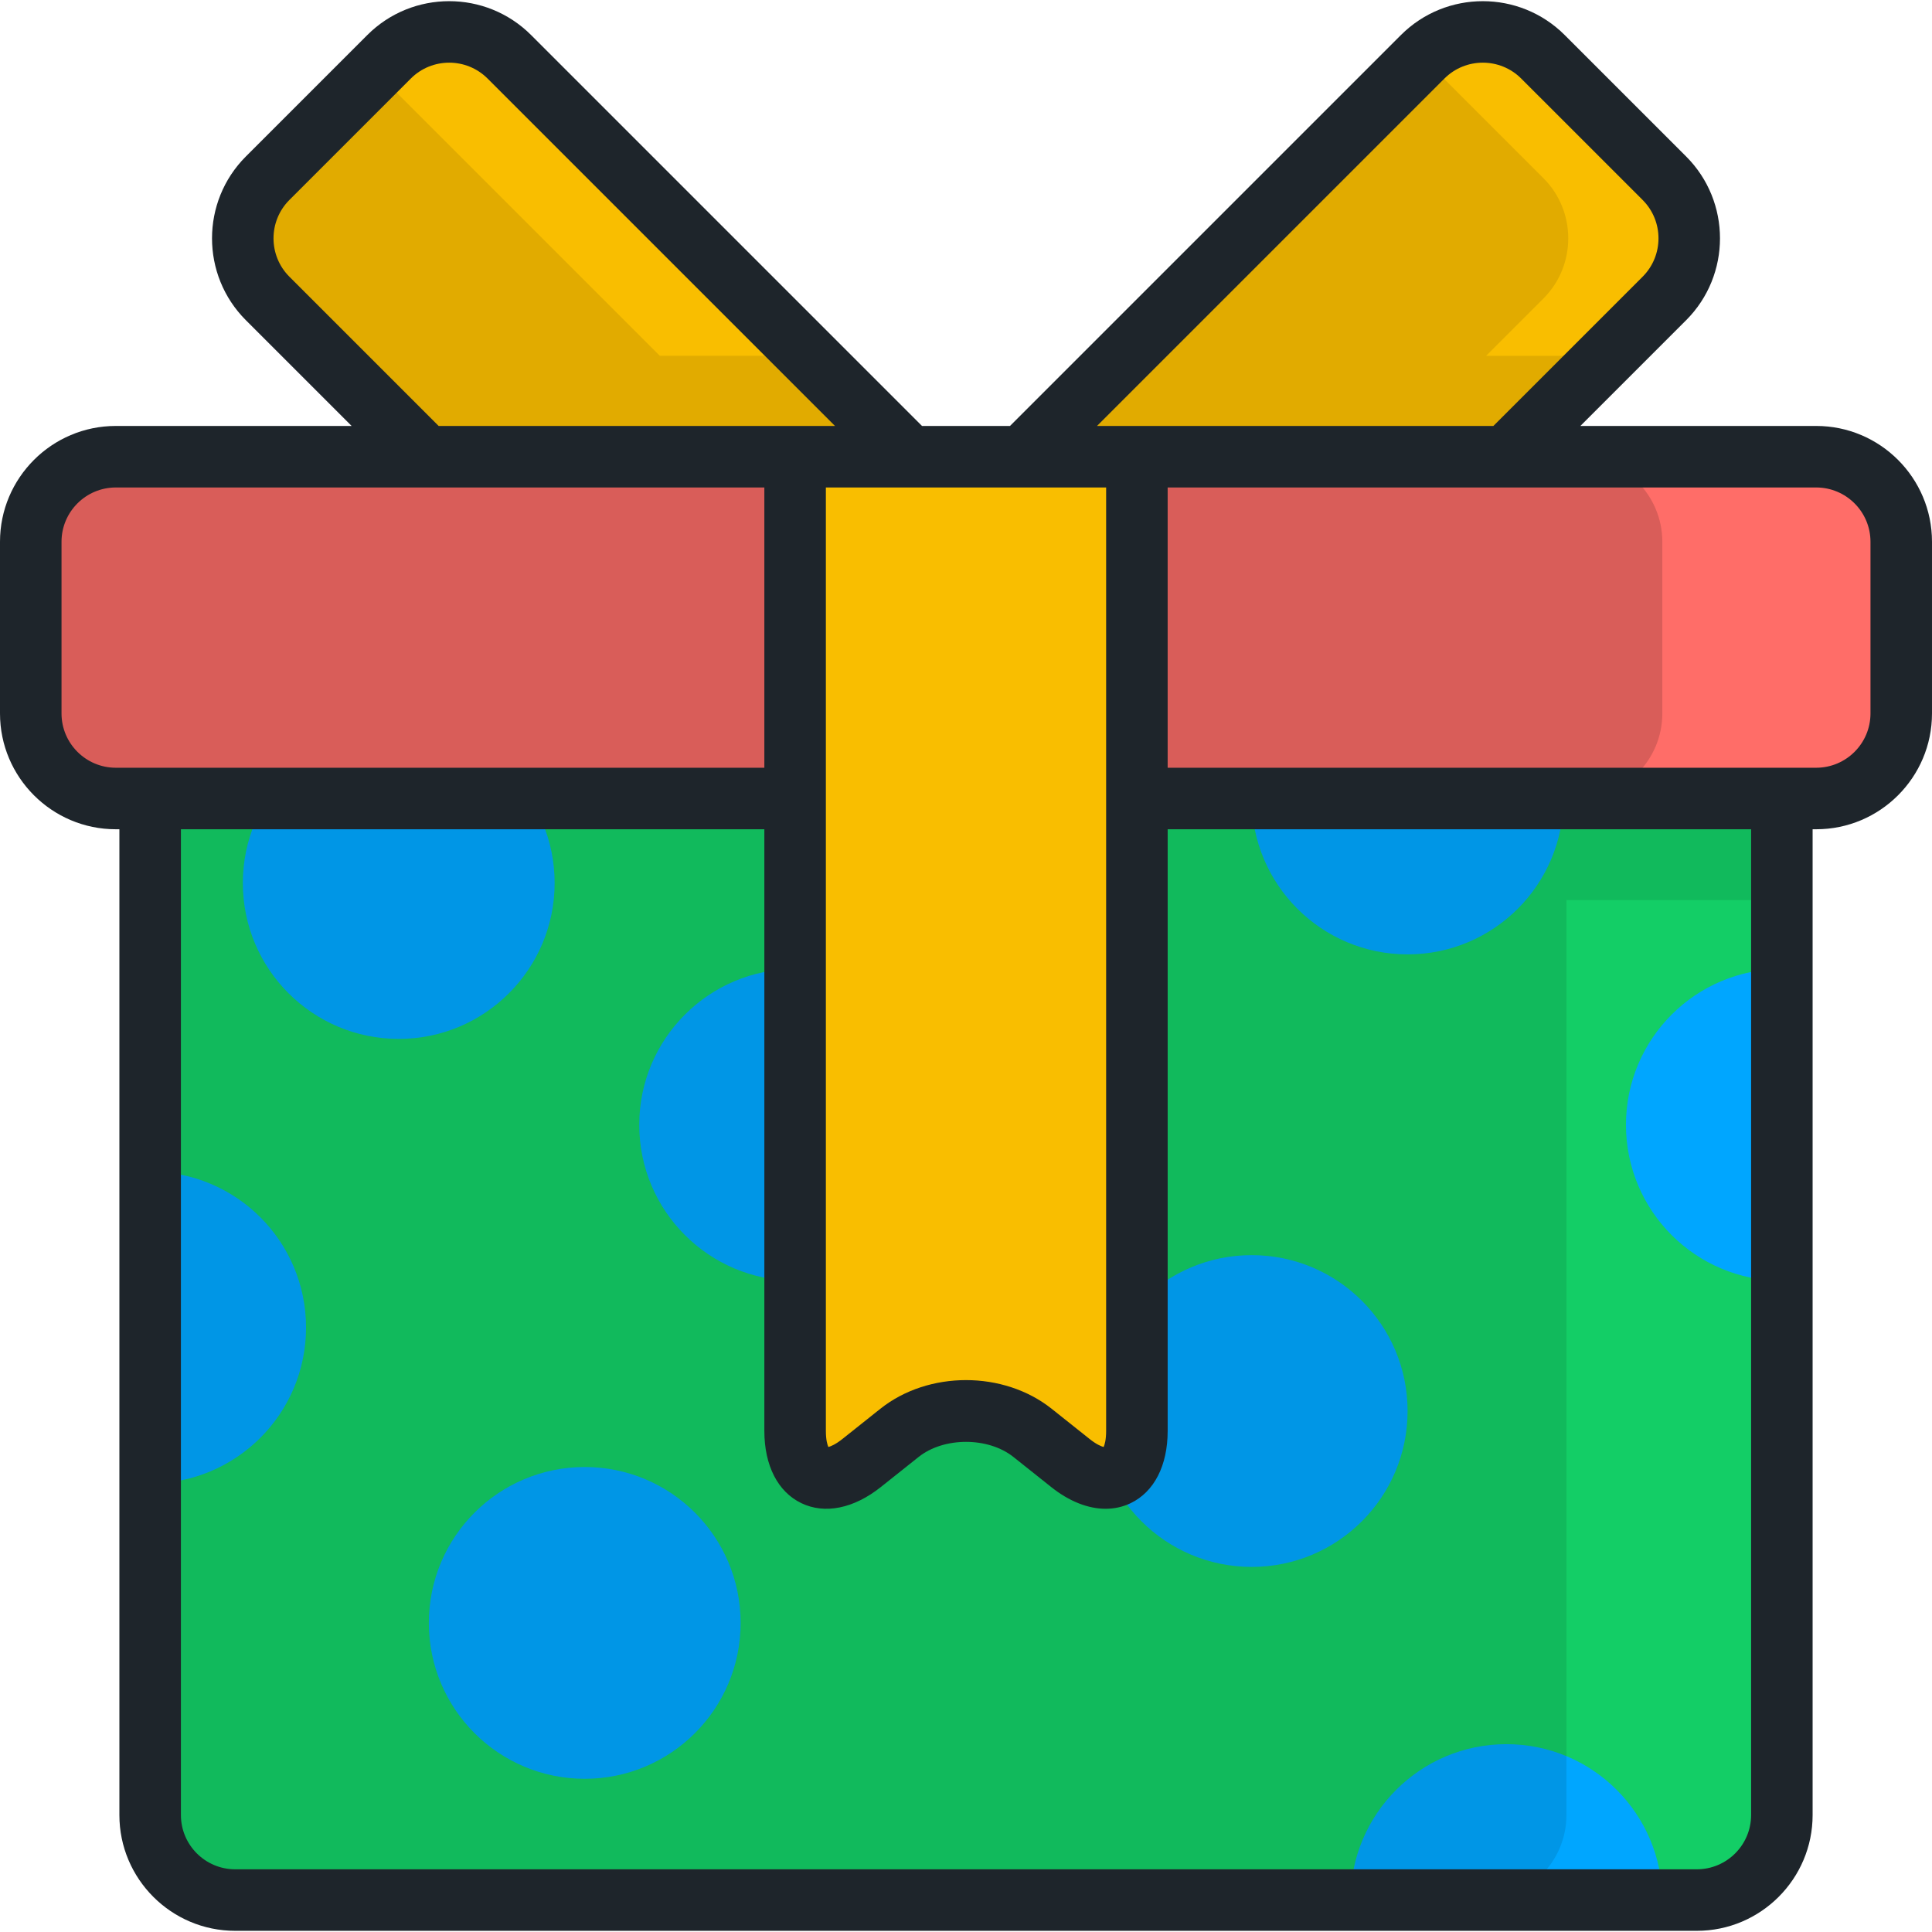
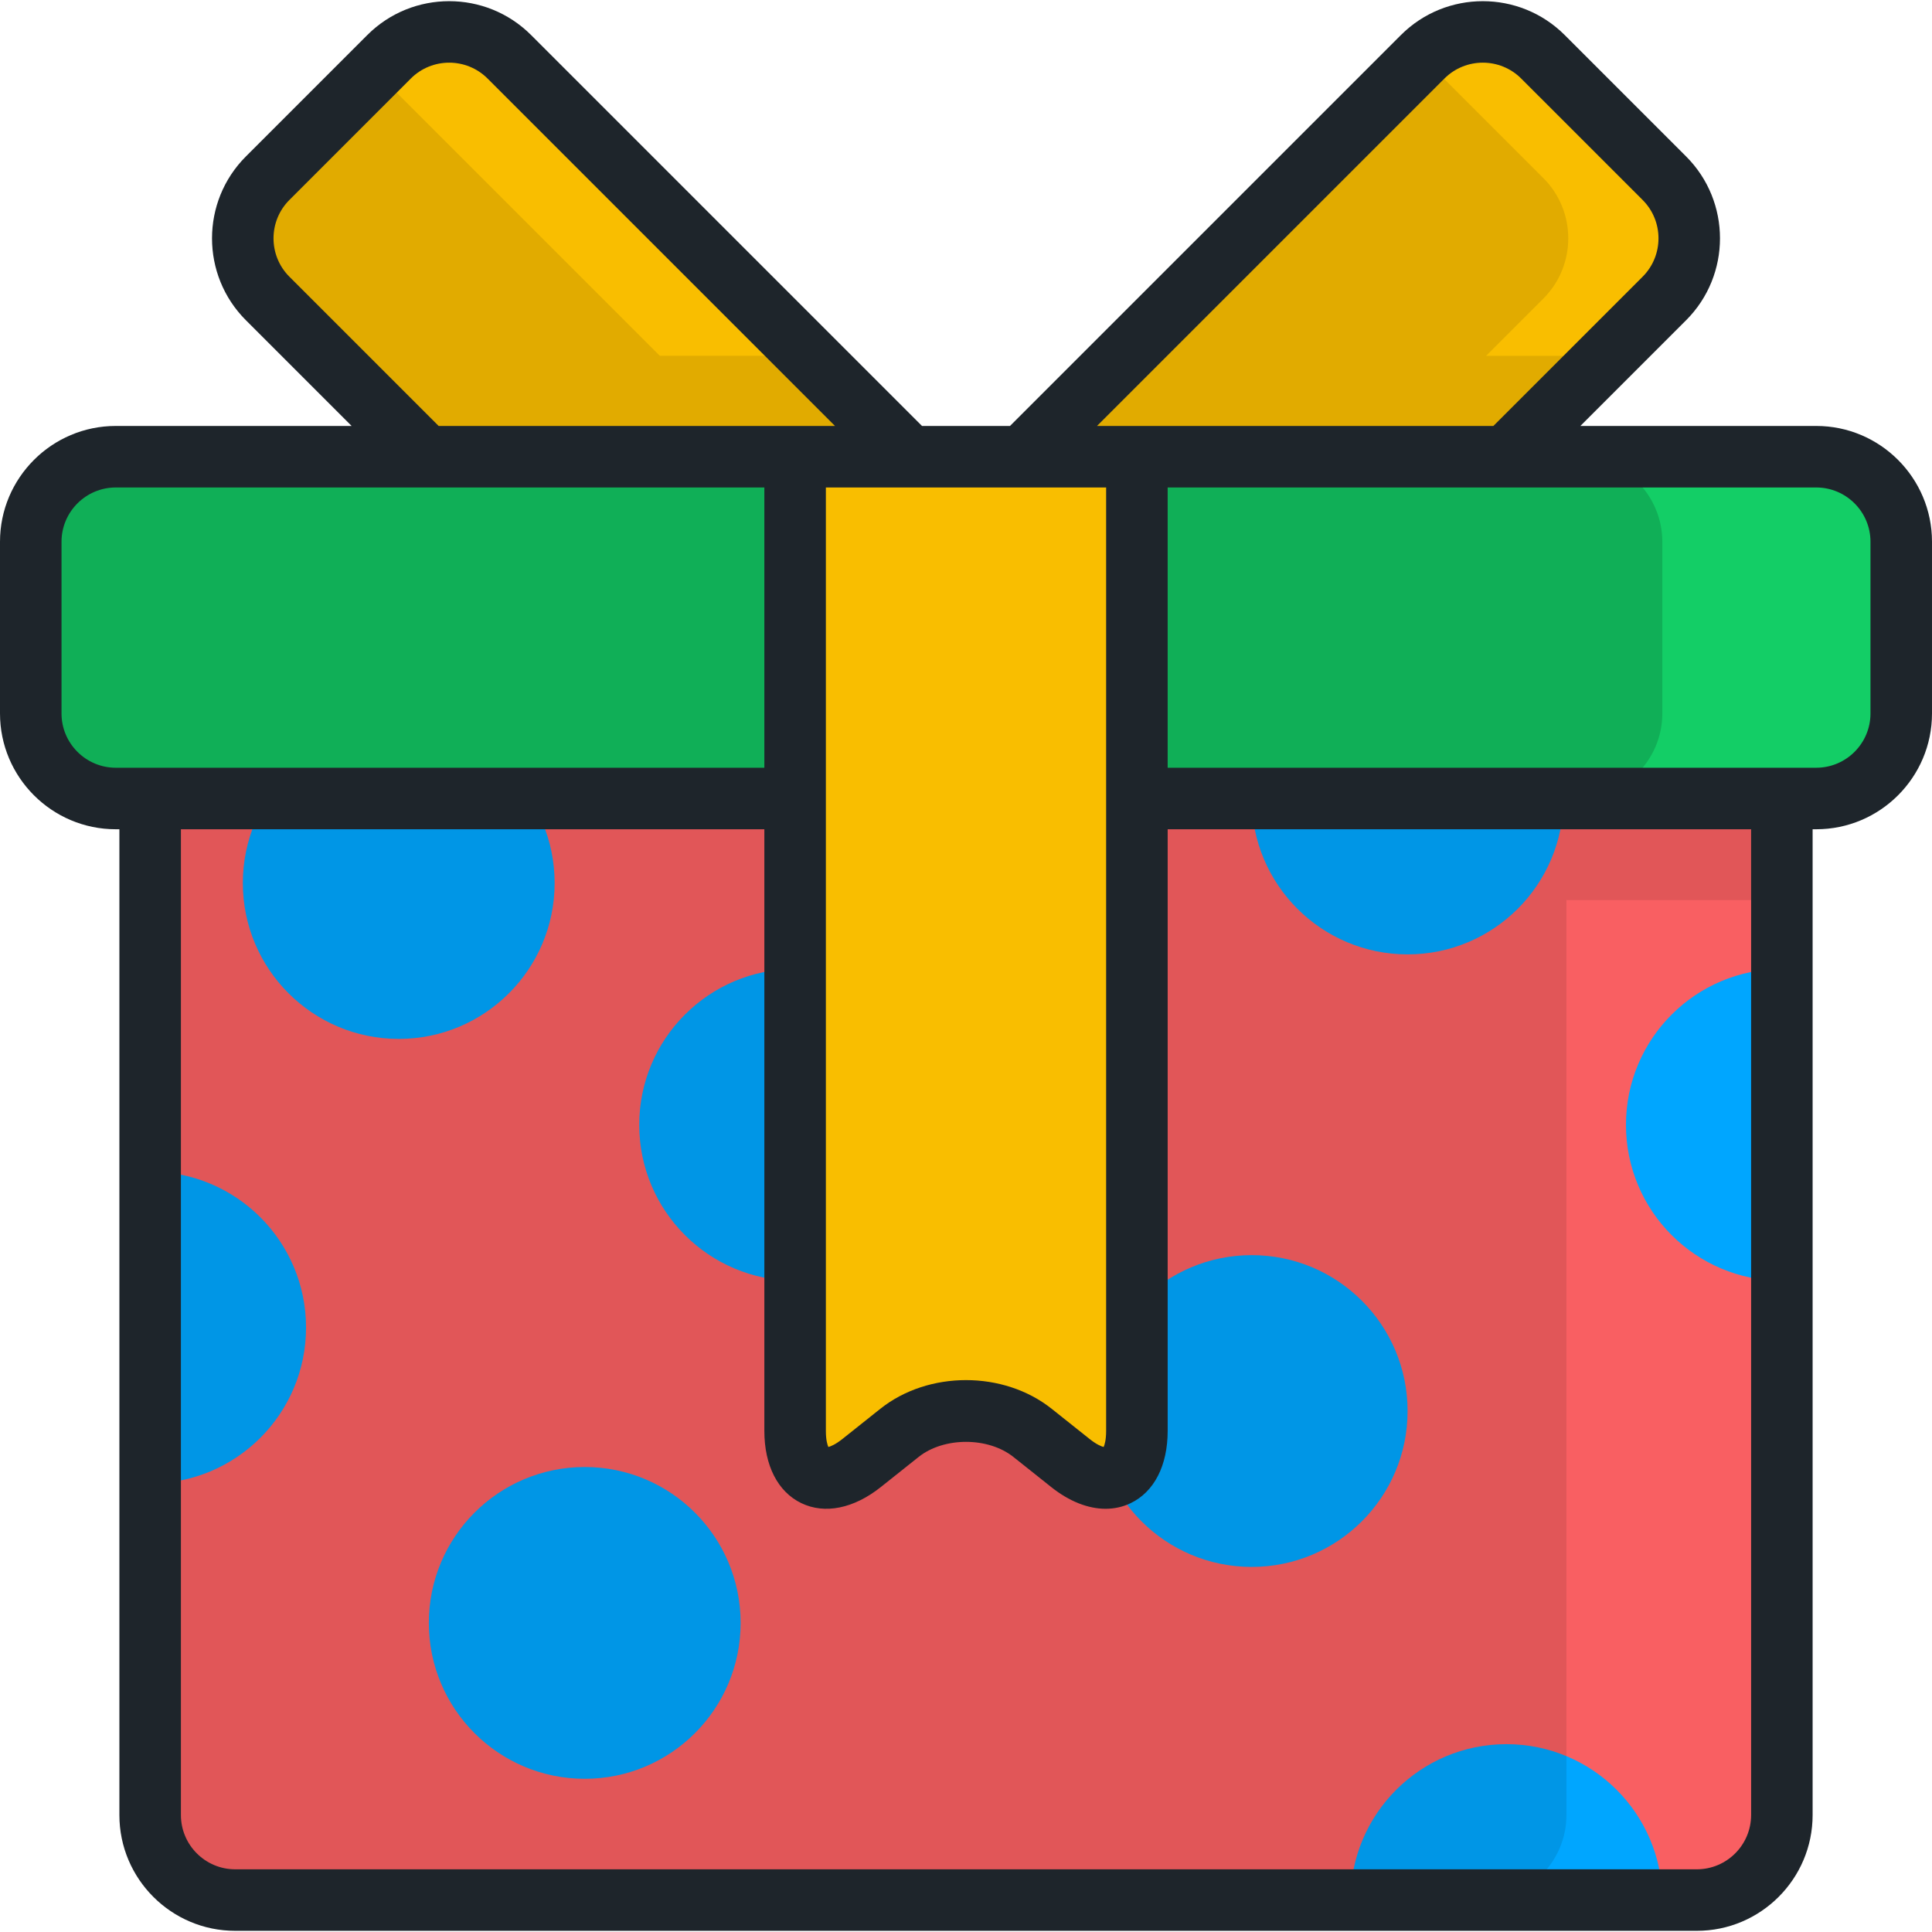
<svg xmlns="http://www.w3.org/2000/svg" version="1.1" id="Layer_1" x="0px" y="0px" viewBox="0 0 511.999 511.999" style="enable-background:new 0 0 511.999 511.999;" xml:space="preserve">
  <path style="fill:#F9BE00;" d="M256.847,136.918c8.764,8.765,8.764,23.105,0,31.869l-32.179,32.179  c-8.765,8.764-23.106,8.764-31.869,0L70.926,79.096c-8.763-8.764-8.763-23.105,0-31.869l32.18-32.178  c8.765-8.764,23.106-8.764,31.87,0.001L256.847,136.918z" />
  <path style="opacity:0.1;enable-background:new    ;" d="M256.847,136.918l-42.622-42.622h-39.369L99.359,18.798L70.926,47.227  c-8.763,8.764-8.763,23.106,0,31.869l121.872,121.87c8.764,8.764,23.104,8.764,31.869,0l32.179-32.179  C265.609,160.023,265.609,145.683,256.847,136.918z" />
  <path style="fill:#F9BE00;" d="M255.147,136.918c-8.764,8.765-8.764,23.105,0,31.869l32.18,32.179  c8.762,8.764,23.105,8.764,31.868,0l121.873-121.87c8.762-8.764,8.762-23.105,0-31.869l-32.183-32.178  c-8.762-8.764-23.103-8.764-31.868,0.001L255.147,136.918z" />
  <path style="opacity:0.1;enable-background:new    ;" d="M393.831,94.297l15.2-15.2c8.764-8.764,8.764-23.105,0-31.869  l-32.099-32.096L255.147,136.919c-8.764,8.765-8.764,23.105,0,31.869l32.18,32.179c8.762,8.764,23.105,8.764,31.868,0l106.67-106.67  H393.831z" />
-   <path style="fill:#13CE66;" d="M472.211,188.857c0-12.395-10.142-22.535-22.536-22.535H62.326  c-12.394,0-22.534,10.141-22.534,22.535v292.144c0,12.394,10.14,22.535,22.534,22.535h387.349c12.394,0,22.536-10.141,22.536-22.535  V188.857z" />
+   <path style="fill:#F95F62;" d="M472.211,188.857c0-12.395-10.142-22.535-22.536-22.535H62.326  c-12.394,0-22.534,10.141-22.534,22.535v292.144c0,12.394,10.14,22.535,22.534,22.535h387.349c12.394,0,22.536-10.141,22.536-22.535  V188.857z" />
  <g>
    <circle style="fill:#00A6FF;" cx="154.96" cy="430.086" r="41.313" />
    <circle style="fill:#00A6FF;" cx="210.718" cy="298.093" r="41.313" />
    <circle style="fill:#00A6FF;" cx="331.711" cy="373.937" r="41.313" />
    <circle style="fill:#00A6FF;" cx="373.025" cy="211.608" r="41.313" />
    <circle style="fill:#00A6FF;" cx="105.669" cy="234.009" r="41.313" />
    <path style="fill:#00A6FF;" d="M357.904,503.535c0-22.817,18.497-41.314,41.314-41.314c22.817,0,41.314,18.497,41.314,41.314   H357.904z" />
    <path style="fill:#00A6FF;" d="M39.791,310.499c22.814,0,41.313,18.498,41.313,41.314c0,22.817-18.499,41.314-41.313,41.314   C39.791,393.127,39.791,310.499,39.791,310.499z" />
    <path style="fill:#00A6FF;" d="M472.211,339.411c-22.818,0-41.315-18.496-41.315-41.314c0-22.817,18.497-41.313,41.315-41.313   V339.411z" />
  </g>
  <path style="opacity:0.1;enable-background:new    ;" d="M449.675,166.323H62.326c-12.394,0-22.534,10.141-22.534,22.535v292.144  c0,12.394,10.14,22.535,22.534,22.535h330.26c12.393,0,22.534-10.141,22.534-22.535v-242.48h57.09v-49.664  C472.211,176.462,462.069,166.323,449.675,166.323z" />
-   <path style="fill:#FF6D68;" d="M503.848,143.568c0-12.394-10.14-22.535-22.535-22.535H30.686c-12.393,0-22.535,10.141-22.535,22.535  v45.507c0,12.395,10.142,22.535,22.535,22.535h450.627c12.395,0,22.535-10.14,22.535-22.535V143.568z" />
+   <path style="fill:#13CE66;" d="M503.848,143.568c0-12.394-10.14-22.535-22.535-22.535H30.686c-12.393,0-22.535,10.141-22.535,22.535  v45.507c0,12.395,10.142,22.535,22.535,22.535h450.627c12.395,0,22.535-10.14,22.535-22.535V143.568z" />
  <path style="opacity:0.15;enable-background:new    ;" d="M417.997,121.034H30.686c-12.393,0-22.535,10.141-22.535,22.535v45.507  c0,12.395,10.142,22.535,22.535,22.535h387.311c12.395,0,22.534-10.14,22.534-22.535v-45.507  C440.532,131.174,430.392,121.034,417.997,121.034z" />
  <path style="fill:#F9BE00;" d="M210.712,121.034v258.175c0,12.394,7.932,16.219,17.632,8.499l10.027-7.984  c9.695-7.72,25.564-7.72,35.26,0l10.029,7.984c9.697,7.72,17.63,3.895,17.63-8.499V121.034H210.712z" />
  <path style="fill:#1E252B;" d="M481.314,112.882h-62.497l28.024-28.022c11.964-11.964,11.964-31.432-0.001-43.398L414.658,9.284  C402.69-2.68,383.223-2.677,371.259,9.285L267.662,112.882h-23.324L140.74,9.284c-11.962-11.962-31.431-11.965-43.398,0  L65.161,41.463c-11.964,11.966-11.964,31.433,0,43.398l28.022,28.022H30.686C13.766,112.882,0,126.647,0,143.568v45.507  c0,16.921,13.766,30.686,30.686,30.686h0.953v261.239c0,16.921,13.766,30.686,30.685,30.686h387.349  c16.921,0,30.688-13.767,30.688-30.686V219.762h0.951c16.921,0,30.686-13.766,30.686-30.686v-45.507  C512,126.647,498.234,112.882,481.314,112.882z M382.788,20.813c5.609-5.607,14.734-5.608,20.344,0l32.179,32.177  c5.607,5.608,5.608,14.734,0,20.341l-39.551,39.55H290.72L382.788,20.813z M293.136,129.185v250.023c0,2.389-0.397,3.673-0.658,4.26  c-0.622-0.161-1.874-0.65-3.741-2.138l-10.03-7.984c-12.732-10.136-32.681-10.139-45.415,0l-10.026,7.983  c-1.871,1.489-3.123,1.978-3.744,2.139c-0.261-0.587-0.658-1.871-0.658-4.26V129.185H293.136z M76.691,73.332  c-5.608-5.607-5.607-14.733-0.001-20.341l32.18-32.178c5.606-5.607,14.734-5.607,20.342,0l92.069,92.069H116.242L76.691,73.332z   M30.686,203.459c-7.931,0-14.383-6.452-14.383-14.383v-45.507c0-7.931,6.453-14.383,14.383-14.383H202.56v74.273L30.686,203.459  L30.686,203.459z M464.059,481.001c0,7.931-6.452,14.383-14.384,14.383H62.326c-7.93,0-14.382-6.453-14.382-14.383V219.762h154.617  v159.446c0,9.161,3.568,16.135,9.79,19.135c6.224,3.002,13.903,1.448,21.072-4.258l10.027-7.984c6.687-5.324,18.418-5.324,25.105,0  l10.03,7.984c4.77,3.799,9.768,5.756,14.411,5.756c2.332,0,4.576-0.493,6.656-1.497c6.223-2.999,9.791-9.973,9.791-19.135V219.762  h154.619v261.239H464.059z M495.697,189.076c0,7.931-6.452,14.383-14.383,14.383H309.44v-74.273h171.874  c7.931,0,14.383,6.452,14.383,14.383V189.076z" />
  <g>
</g>
  <g>
</g>
  <g>
</g>
  <g>
</g>
  <g>
</g>
  <g>
</g>
  <g>
</g>
  <g>
</g>
  <g>
</g>
  <g>
</g>
  <g>
</g>
  <g>
</g>
  <g>
</g>
  <g>
</g>
  <g>
</g>
</svg>
